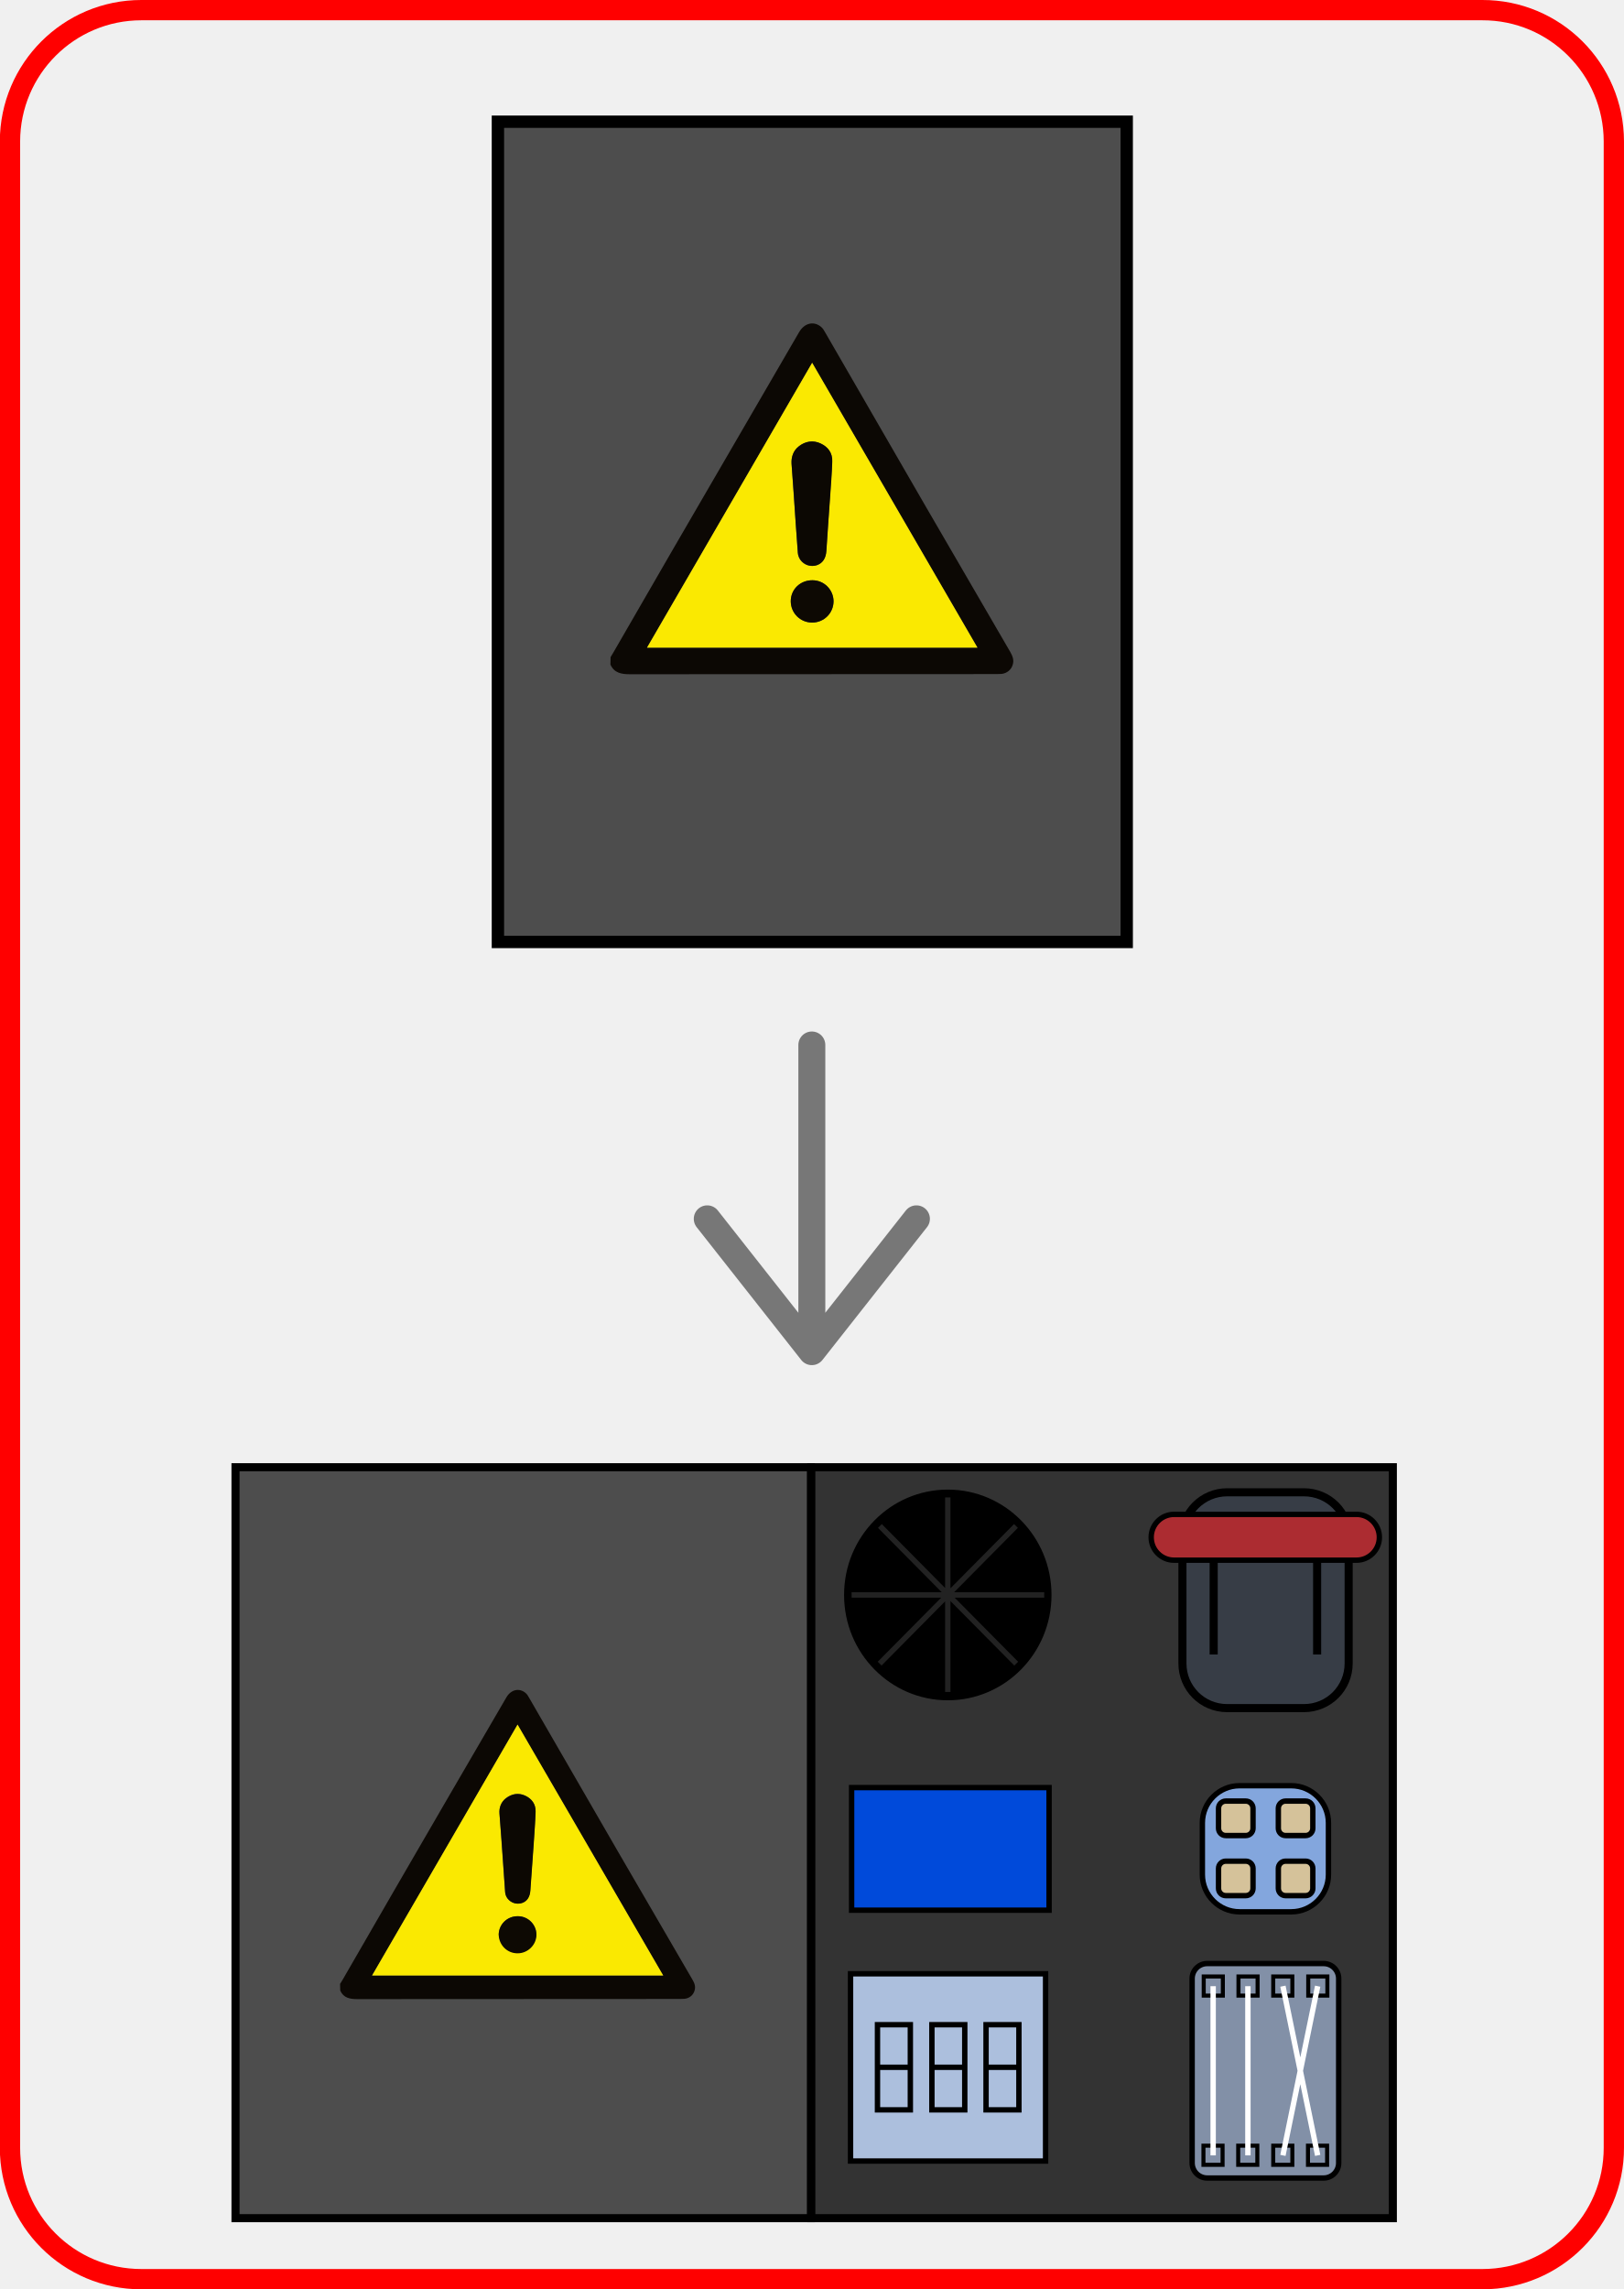
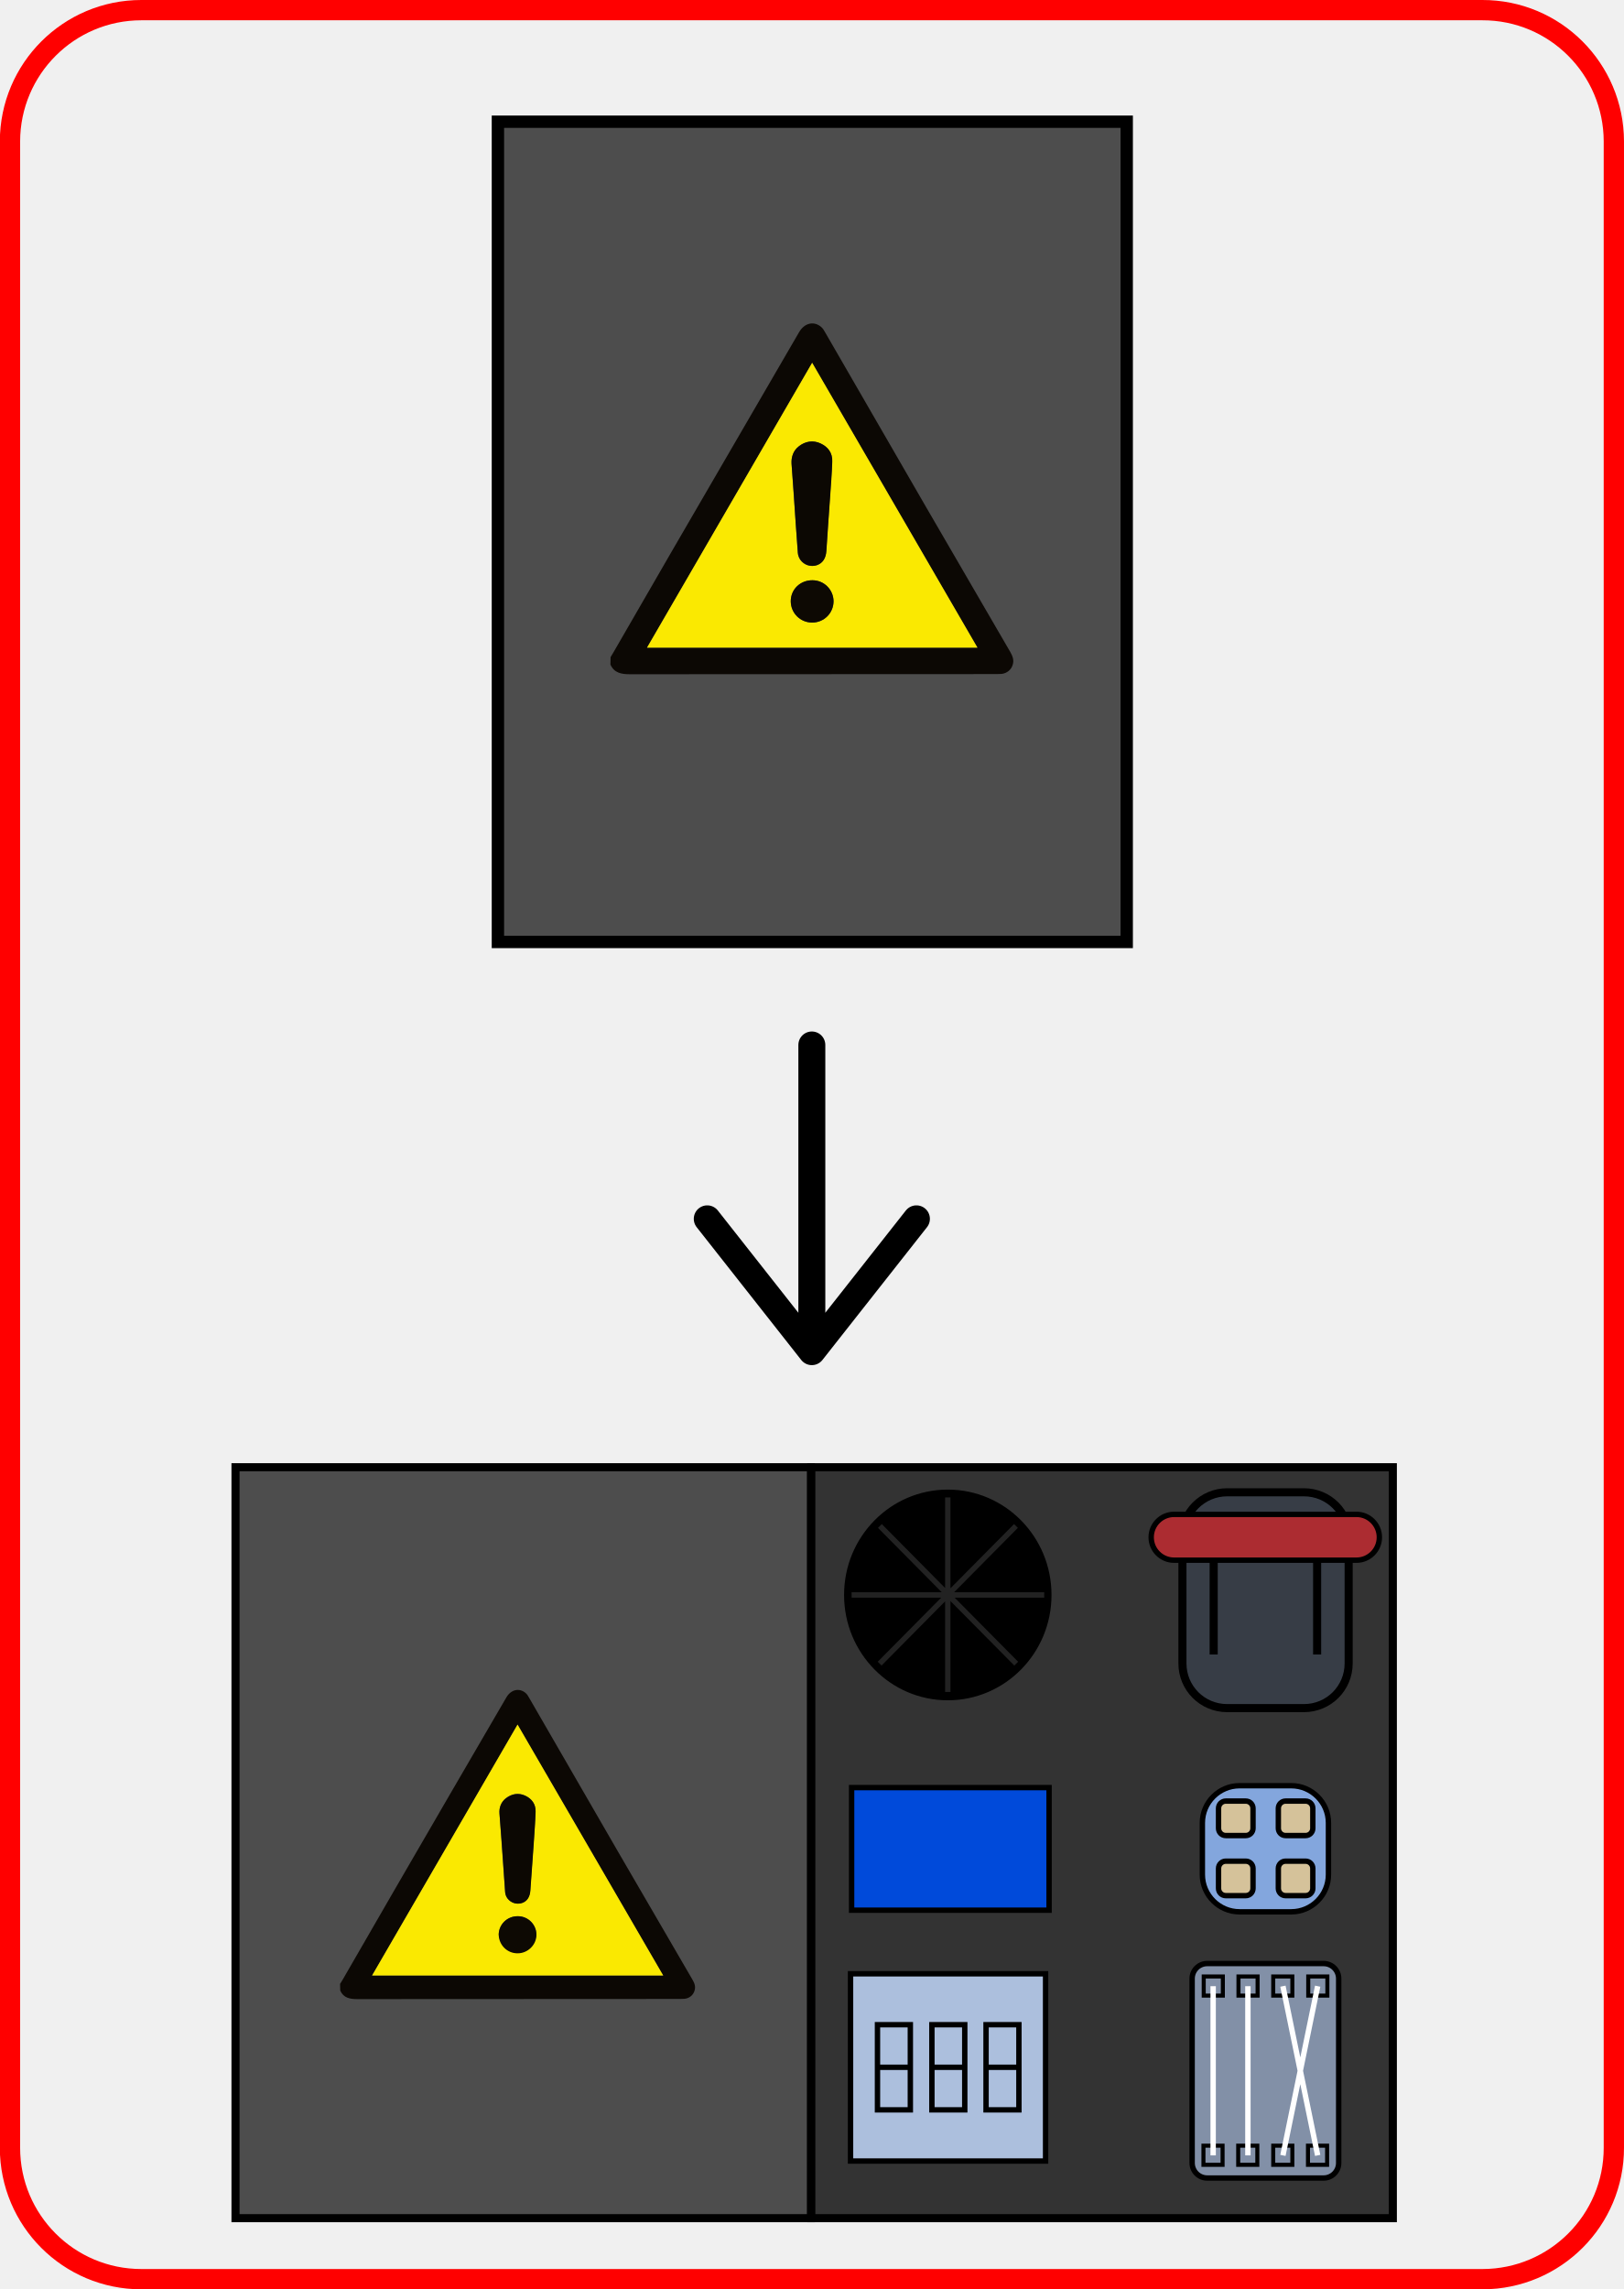
<svg xmlns="http://www.w3.org/2000/svg" class="centered-img" viewBox="0 0 1024.6 1444.2">
  <style>
    .st12{fill:#acbfdd;stroke-width:2}.st12,.st14,.st16{stroke:#000;stroke-miterlimit:10}.st14{fill:#d5c29a;stroke-width:2}.st16{fill:#8290a7;stroke-width:1.5}.st18{fill:#0c0804}.st19{fill:#fae901}.st20{fill:#0c0803}.st21{fill:#0d0903}
  </style>
  <path fill="none" stroke="red" stroke-miterlimit="15.1" stroke-width="12.8" d="M89.2 6.4h846.2c45.8-.1 82.9 37 83 82.8V1355c.1 45.8-37 82.9-82.8 83H89.2c-45.8 0-82.9-37.1-82.9-82.9V89.2C6.4 43.4 43.5 6.4 89.2 6.4z" />
  <rect width="396.8" height="517.5" x="314.2" y="76.8" fill="#4d4d4d" stroke="#000" stroke-linecap="round" stroke-miterlimit="5.2" stroke-width="7.8" />
-   <path stroke="#777" stroke-linecap="round" stroke-linejoin="round" stroke-miterlimit="1" stroke-width="17" d="M512.3 659.3v193.4-193.4h0zm0 193.5 66-83.8-66 83.8zm0 0-66-83.8 66 83.8z" />
+   <path stroke="#000" stroke-linecap="round" stroke-linejoin="round" stroke-miterlimit="1" stroke-width="17" d="M512.3 659.3v193.4-193.4h0zm0 193.5 66-83.8-66 83.8zm0 0-66-83.8 66 83.8z" />
  <g transform="matrix(1.7 0 0 1.7 -579.5 -97)">
    <g transform="translate(-1.9)">
      <rect width="215.9" height="278.7" x="643.9" y="601.6" fill="#333" stroke="#000" stroke-miterlimit="10" stroke-width="3" />
      <rect width="213.6" height="278.7" x="430.2" y="601.6" fill="#4d4d4d" stroke="#000" stroke-miterlimit="10" stroke-width="3" />
    </g>
    <g transform="translate(29.8 14.7)">
      <ellipse cx="662.9" cy="634.3" stroke="#000" stroke-miterlimit="10" stroke-width="2" rx="37.5" ry="38.1" />
      <path fill="#333" stroke="#222" stroke-miterlimit="10" stroke-width="2" d="M662.9 598.1v72.2-72.2zm35.8 36.2h-71.5 71.5zm-61-25.6 50.6 51.1-50.6-51.1zm50.5 0-50.6 51.1 50.6-51.1z" />
    </g>
    <path fill="#373d46" stroke="#000" stroke-miterlimit="10" stroke-width="3" d="M796.4 610.9h28.5c9.2 0 16.6 7.4 16.6 16.6v46.9c0 9.2-7.4 16.6-16.6 16.6h-28.5c-9.2 0-16.6-7.4-16.6-16.6v-47c0-9 7.4-16.5 16.6-16.5z" />
    <path fill="#ac2c31" stroke="#000" stroke-miterlimit="10" stroke-width="3" d="M791.4 627.5v43.6-43.6zm38.4 0v43.6-43.6z" />
    <path fill="#ac2c31" stroke="#000" stroke-miterlimit="10" stroke-width="2" d="M776.7 619.1h67.7a8.5 8.5 0 1 1 0 17h-67.7a8.5 8.5 0 1 1 0-17z" />
    <rect width="73.3" height="45.5" x="657" y="720.5" fill="#004ada" stroke="#000" stroke-miterlimit="10" stroke-width="2" />
    <g transform="translate(-.2)">
      <rect width="72.4" height="69.5" x="656.8" y="789.6" fill="#acbfdd" stroke="#000" stroke-miterlimit="10" stroke-width="2" />
      <path d="M666.8 808.5H679v31.6h-12.2v-31.6z" class="st12" />
      <path d="M666.8 824.3H679" class="st12" />
      <path d="M687 808.5h12.2v31.6H687v-31.6z" class="st12" />
      <path d="M687 824.3h12.2" class="st12" />
      <path d="M707.1 808.5h12.2v31.6h-12.2v-31.6z" class="st12" />
      <path d="M707.1 824.3h12.2" class="st12" />
    </g>
    <path fill="#83a6dd" stroke="#000" stroke-miterlimit="10" stroke-width="2" d="M801 719.8h19.2c7.6 0 13.8 6.2 13.8 13.8v19.2c0 7.6-6.2 13.8-13.8 13.8H801c-7.6 0-13.8-6.2-13.8-13.8v-19.2c0-7.6 6.2-13.8 13.8-13.8z" />
    <path d="M795.9 725.5h7.4c1.5 0 2.7 1.2 2.7 2.7v7.4c0 1.5-1.2 2.7-2.7 2.7h-7.4c-1.5 0-2.7-1.2-2.7-2.7v-7.4c0-1.5 1.2-2.7 2.7-2.7z" class="st14" />
    <path d="M818.1 725.5h7.4c1.5 0 2.7 1.2 2.7 2.7v7.4c0 1.5-1.2 2.7-2.7 2.7h-7.4c-1.5 0-2.7-1.2-2.7-2.7v-7.4c0-1.5 1.2-2.7 2.7-2.7z" class="st14" />
    <path d="M795.9 747.8h7.4c1.5 0 2.7 1.2 2.7 2.7v7.4c0 1.5-1.2 2.7-2.7 2.7h-7.4c-1.5 0-2.7-1.2-2.7-2.7v-7.4c0-1.5 1.2-2.7 2.7-2.7z" class="st14" />
    <path d="M818.1 747.8h7.4c1.5 0 2.7 1.2 2.7 2.7v7.4c0 1.5-1.2 2.7-2.7 2.7h-7.4c-1.5 0-2.7-1.2-2.7-2.7v-7.4c0-1.5 1.2-2.7 2.7-2.7z" class="st14" />
    <path fill="#8290a7" stroke="#000" stroke-miterlimit="10" stroke-width="2" d="M789 785.8h43.2c3.1 0 5.6 2.5 5.6 5.6v68.4c0 3.1-2.5 5.6-5.6 5.6H789a5.6 5.6 0 0 1-5.6-5.6v-68.4c0-3.1 2.5-5.6 5.6-5.6z" />
    <g transform="translate(.2)">
      <rect width="7.1" height="7.1" x="787.5" y="790.6" class="st16" />
      <rect width="7.1" height="7.1" x="800.4" y="790.6" class="st16" />
      <rect width="7.1" height="7.1" x="813.3" y="790.6" class="st16" />
      <rect width="7.1" height="7.1" x="826.3" y="790.6" class="st16" />
    </g>
    <g transform="rotate(180 473 262.3)">
      <rect width="7.1" height="7.1" x="112.5" y="-335.9" class="st16" />
      <rect width="7.1" height="7.1" x="125.4" y="-335.9" class="st16" />
      <rect width="7.1" height="7.1" x="138.4" y="-335.9" class="st16" />
      <rect width="7.1" height="7.1" x="151.3" y="-335.9" class="st16" />
    </g>
    <path fill="#8290a7" stroke="#fff" stroke-miterlimit="10" stroke-width="2" d="M791.2 857v-62.8V857zm12.9 0v-62.8V857zm13 0 12.9-62.8-12.9 62.8zm12.9 0-12.9-62.8L830 857z" />
  </g>
  <path d="m385.3 414.6 1.8-3 37.2-64.4 80-137.7c3.5-5.9 9.4-7 13.8-3.3 1.1.9 1.9 2.2 2.6 3.5l63.5 109.9 53.3 91.7c1.4 2.5 2.5 5 1.6 8-.9 3.3-3.8 5.6-7.2 5.9l-3.2.1-231.2.1c-5.4 0-9.9-.8-12.3-6.1l.1-4.7zm231.5-6L512.5 228.9 408.3 408.6h208.5z" class="st18" />
  <path d="M616.8 408.6H408.3l104.2-179.7 104.3 179.7zm-117.3-116 1.3 18.9 2.6 37.2a9.06 9.06 0 0 0 12 7.9c3.7-1.3 5.7-4.4 6-9l2.3-33.4c.5-7.7 1.1-15.4 1.4-23.1.2-5.3-2.6-9.1-7.3-11.3-6.5-3-14.1-.2-17.1 6.2-1 2.1-1.4 4.3-1.2 6.6zm13.2 73.5c-7.6 0-13.7 5.8-13.7 13.2 0 7.5 6 13.5 13.5 13.5s13.5-6 13.5-13.5c-.1-7.3-6-13.2-13.3-13.2z" class="st19" />
  <path d="M499.5 292.6c-.2-4.4 1-8.3 4.6-11 4.2-3.2 8.9-4.1 13.8-1.8 4.7 2.2 7.5 6 7.3 11.3-.2 7.7-.9 15.4-1.4 23.1-.8 11.1-1.6 22.3-2.3 33.4-.3 4.6-2.3 7.7-6 9-3.8 1.2-8-.1-10.4-3.4-.9-1.3-1.5-2.9-1.6-4.5-1-12.4-1.8-24.8-2.6-37.2l-1.4-18.9z" class="st20" />
  <path d="M512.7 366.1c7.3 0 13.2 5.9 13.3 13.2 0 7.5-6 13.5-13.5 13.5s-13.5-6-13.5-13.5 6-13.3 13.7-13.2z" class="st21" />
  <path d="m214.6 1251.7 1.6-2.6 32.8-56.8c23.5-40.5 46.9-80.9 70.5-121.3 3-5.2 8.3-6.1 12.1-2.9 1 .8 1.7 2 2.3 3.1l56 96.9 47 80.8c1.3 2.2 2.2 4.4 1.4 7-.8 2.9-3.3 4.9-6.3 5.2l-2.8.1-203.7.1c-4.7 0-8.7-.7-10.8-5.4l-.1-4.2zm203.9-5.3-91.9-158.3-91.8 158.3h183.7z" class="st18" />
  <path d="M418.5 1246.4H234.8l91.8-158.3 91.9 158.3zm-103.3-102.1 1.2 16.7 2.3 32.7c.1 1.4.6 2.9 1.4 3.9 2.3 3 6 4.1 9.2 3 3.3-1.1 5.1-3.9 5.3-7.9l2.1-29.4c.5-6.8 1-13.6 1.2-20.4.2-4.6-2.3-8-6.5-10-4.3-2-8.5-1.2-12.2 1.6-2.9 2.4-4.5 6.1-4 9.8zm11.6 64.7c-6.7 0-12 5.1-12.1 11.6.9 6.6 6.9 11.2 13.4 10.4 5.4-.7 9.7-5 10.4-10.4 0-6.4-5.3-11.6-11.7-11.6z" class="st19" />
  <path d="M315.2 1144.3c-.2-3.9.9-7.3 4.1-9.7 3.7-2.8 7.9-3.6 12.2-1.6 4.1 1.9 6.6 5.3 6.5 10-.2 6.8-.8 13.6-1.2 20.4l-2.1 29.4c-.3 4-2 6.8-5.3 7.9-3.4 1.1-7.1-.1-9.2-3-.8-1.2-1.3-2.5-1.4-3.9l-2.3-32.7-1.3-16.8z" class="st20" />
  <path d="M326.8 1209c6.4 0 11.6 5.2 11.7 11.6s-5.4 11.8-11.8 11.8c-6.6.1-11.9-5.2-12-11.8.1-6.5 5.4-11.7 12.1-11.6z" class="st21" />
</svg>
